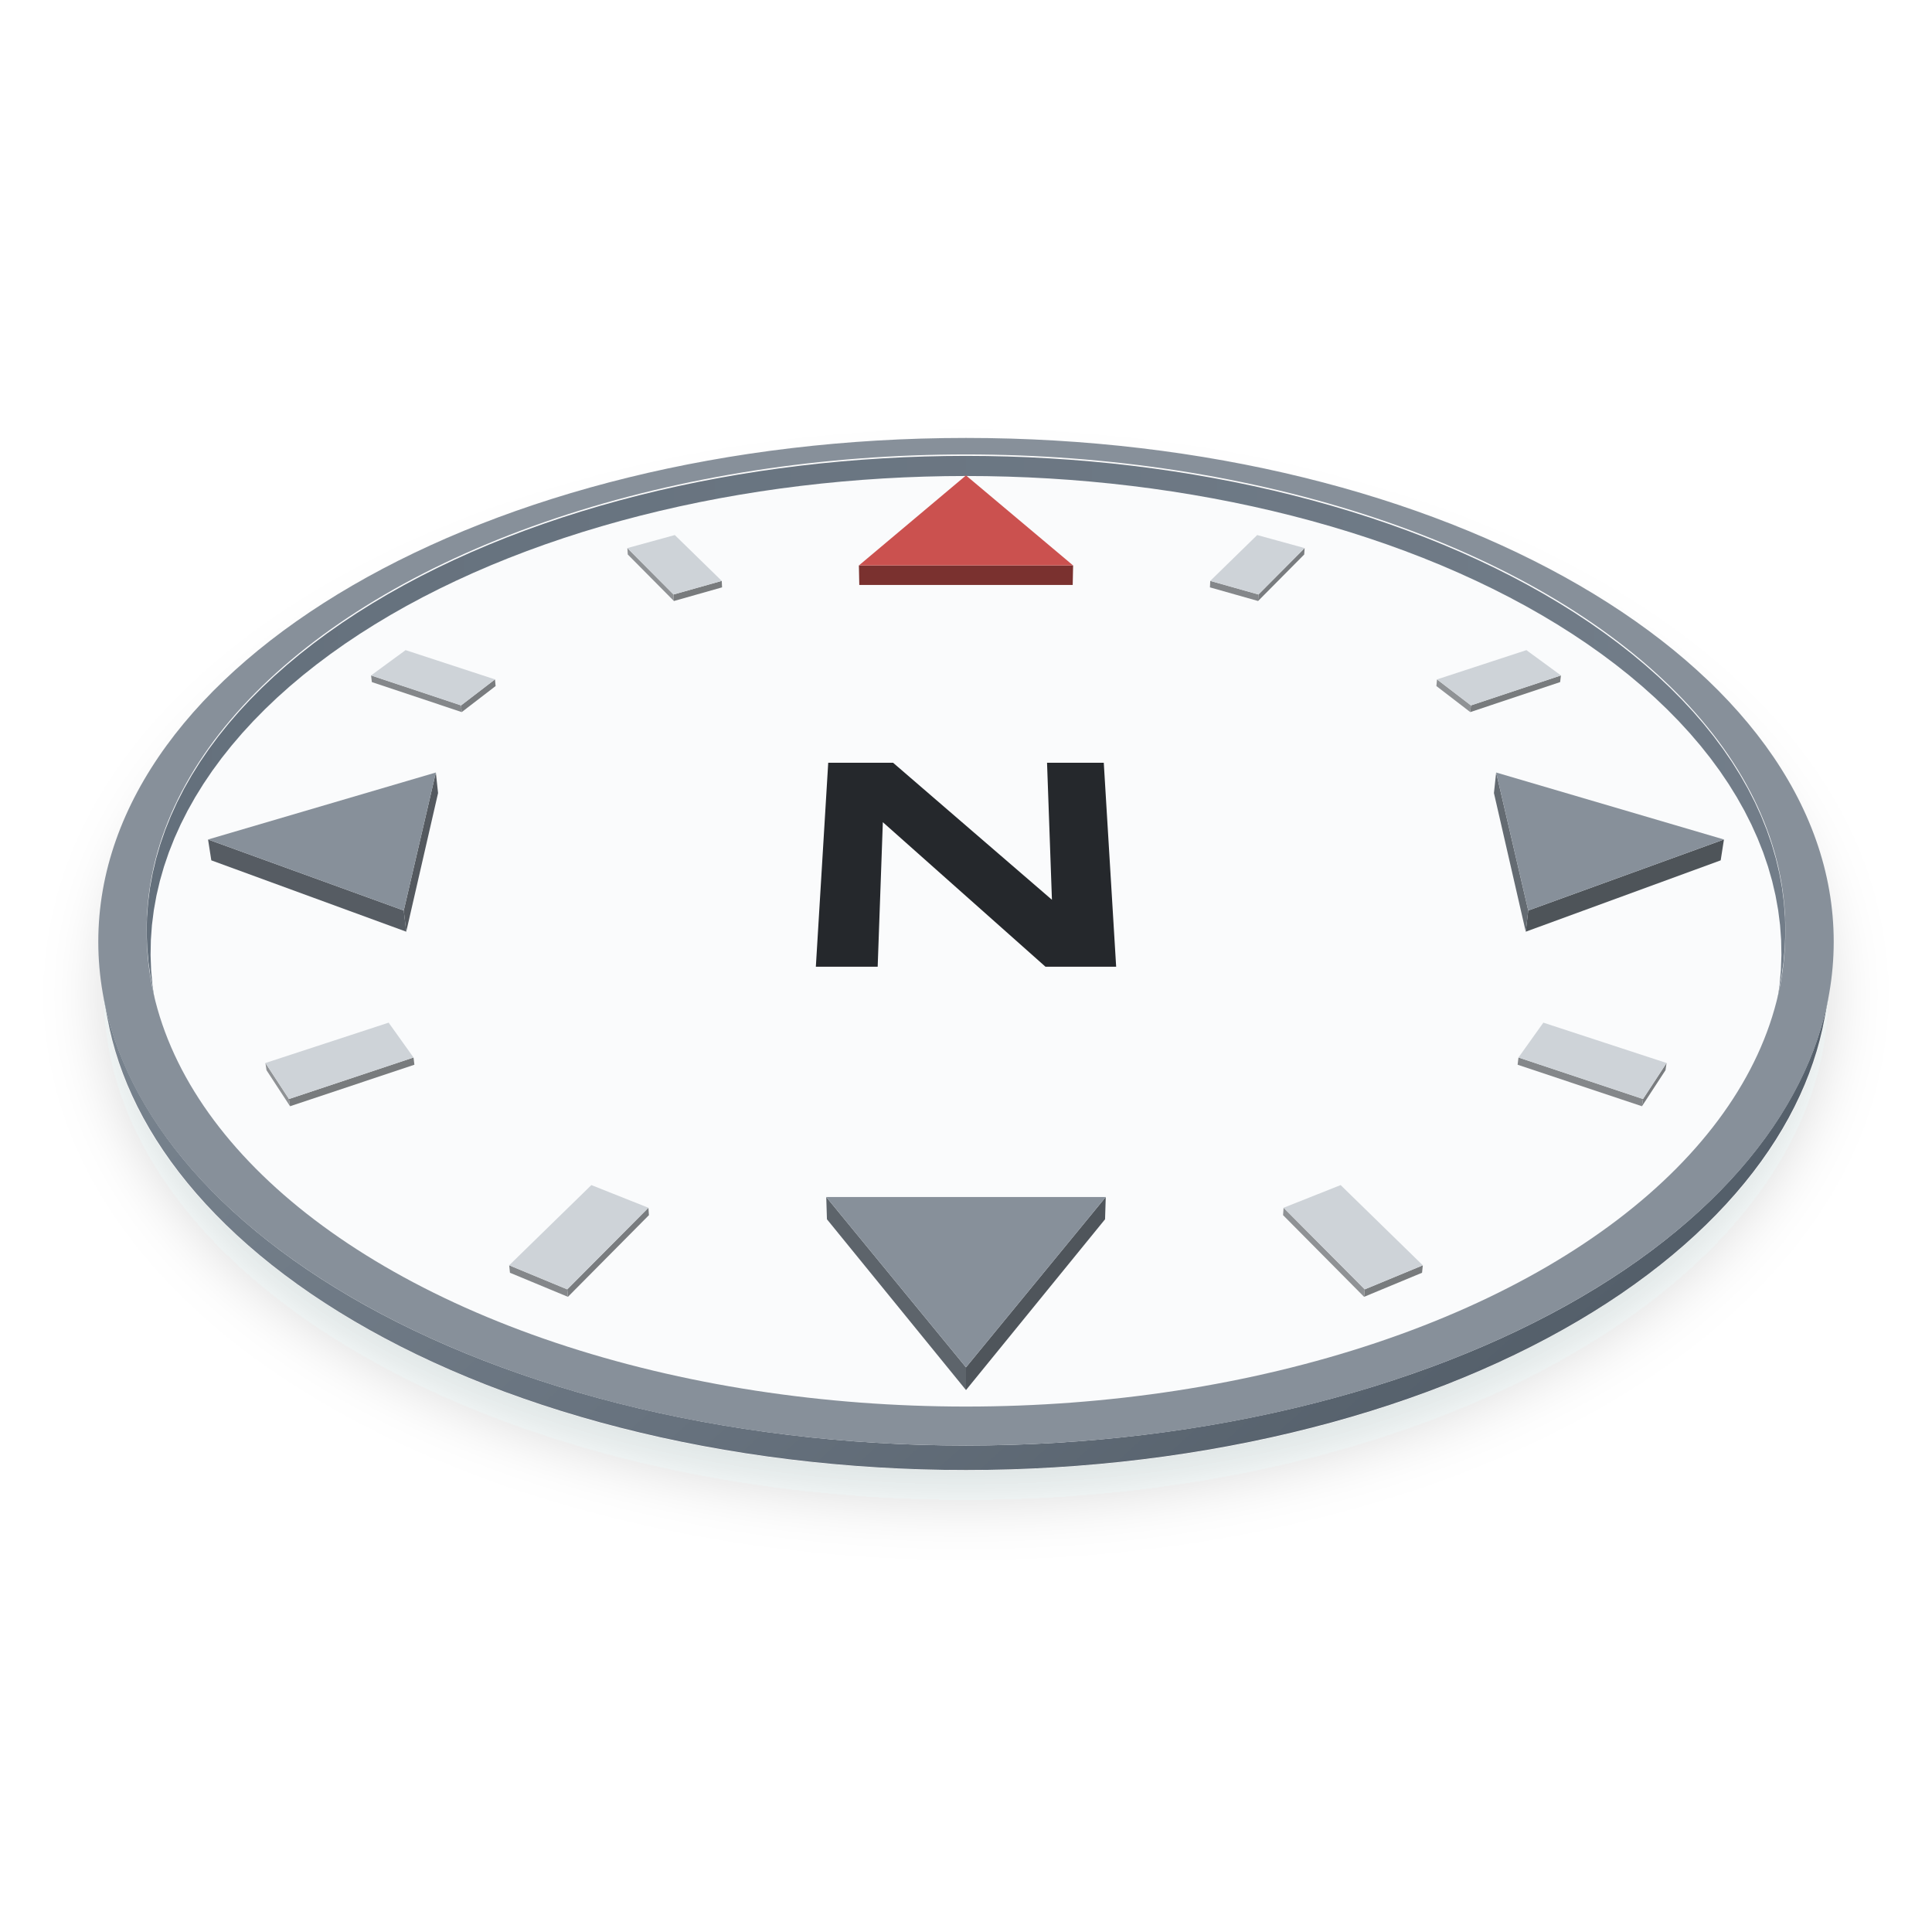
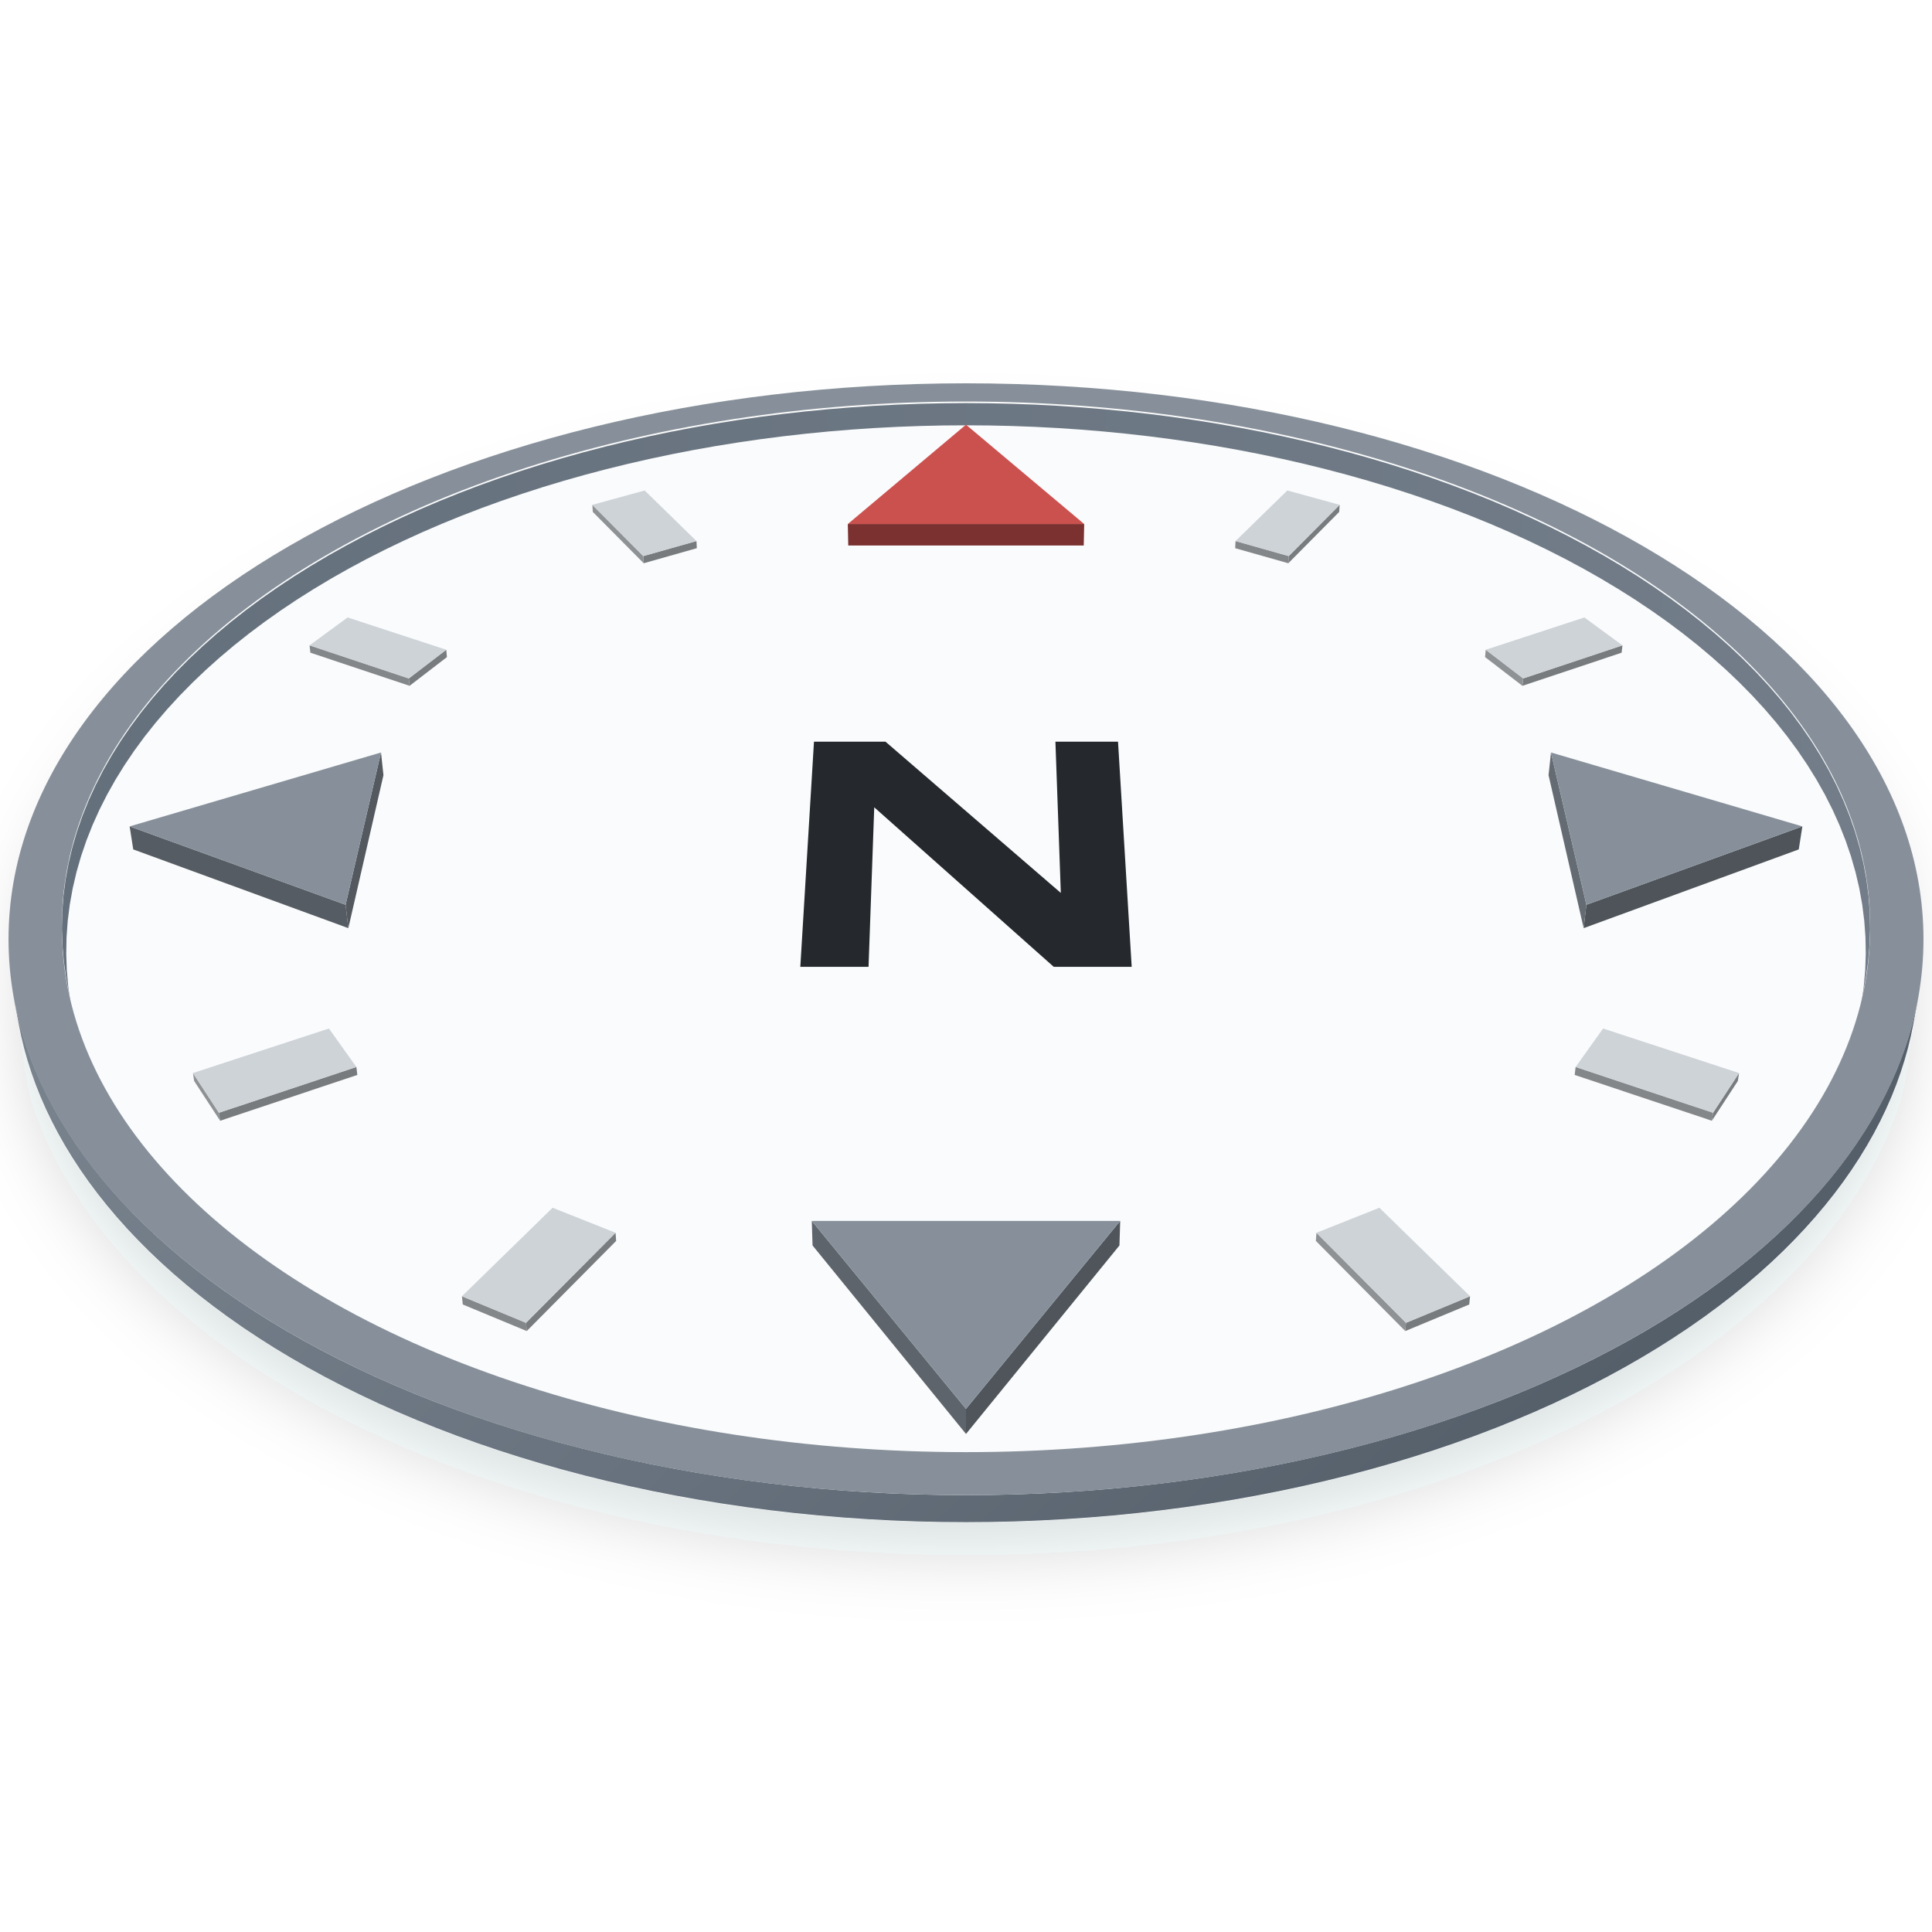
- <svg xmlns="http://www.w3.org/2000/svg" width="512" height="512" viewBox="0 0 256 256" role="img" aria-labelledby="title desc">
+ <svg xmlns="http://www.w3.org/2000/svg" width="512" height="512" viewBox="12 12 232 232" role="img" aria-labelledby="title desc">
  <defs>
    <filter id="shadow" x="-25%" y="-50%" width="150%" height="220%" color-interpolation-filters="sRGB">
      <feDropShadow dx="0" dy="4" stdDeviation="4" flood-color="#202b33" flood-opacity=".14" />
    </filter>
    <linearGradient id="outer-wall" x1="0" y1="0" x2="1" y2=".3">
      <stop stop-color="#79848f" />
      <stop offset=".55" stop-color="#67727e" />
      <stop offset="1" stop-color="#535e69" />
    </linearGradient>
    <linearGradient id="inner-wall" x1="0" y1="0" x2="1" y2="0">
      <stop stop-color="#64707c" />
      <stop offset="1" stop-color="#727d89" />
    </linearGradient>
  </defs>
  <path id="face" fill="#fafbfc" filter="url(#shadow)" d="M 13.575 127.732 a 114.425 67.053 0 1 0 228.850 0 a 114.425 67.053 0 1 0 -228.850 0 Z" />
  <g id="rim">
    <path fill="url(#outer-wall)" d="M 241.767 134.913 L 241.470 136.377 L 241.117 137.843 L 240.706 139.310 L 240.238 140.778 L 239.712 142.246 L 239.128 143.713 L 238.484 145.178 L 237.781 146.640 L 237.019 148.099 L 236.196 149.553 L 235.313 151.002 L 234.370 152.444 L 233.366 153.880 L 232.301 155.307 L 231.176 156.724 L 229.989 158.132 L 228.742 159.528 L 227.433 160.912 L 226.065 162.283 L 224.635 163.639 L 223.145 164.980 L 221.596 166.305 L 219.987 167.612 L 218.318 168.900 L 216.591 170.169 L 214.807 171.418 L 212.964 172.644 L 211.065 173.848 L 209.110 175.028 L 207.100 176.183 L 205.035 177.312 L 202.918 178.414 L 200.748 179.488 L 198.527 180.533 L 196.256 181.548 L 193.936 182.532 L 191.569 183.484 L 189.157 184.404 L 186.699 185.289 L 184.199 186.140 L 181.657 186.955 L 179.076 187.733 L 176.457 188.475 L 173.801 189.178 L 171.111 189.843 L 168.388 190.469 L 165.634 191.054 L 162.852 191.598 L 160.043 192.101 L 157.210 192.563 L 154.354 192.982 L 151.477 193.358 L 148.583 193.690 L 145.672 193.980 L 142.748 194.225 L 139.812 194.426 L 136.867 194.583 L 133.915 194.695 L 130.959 194.762 L 128.000 194.784 L 125.041 194.762 L 122.085 194.695 L 119.133 194.583 L 116.188 194.426 L 113.252 194.225 L 110.328 193.980 L 107.417 193.690 L 104.523 193.358 L 101.646 192.982 L 98.790 192.563 L 95.957 192.101 L 93.148 191.598 L 90.366 191.054 L 87.612 190.469 L 84.889 189.843 L 82.199 189.178 L 79.543 188.475 L 76.924 187.733 L 74.343 186.955 L 71.801 186.140 L 69.301 185.289 L 66.843 184.404 L 64.431 183.484 L 62.064 182.532 L 59.744 181.548 L 57.473 180.533 L 55.252 179.488 L 53.082 178.414 L 50.965 177.312 L 48.900 176.183 L 46.890 175.028 L 44.935 173.848 L 43.036 172.644 L 41.193 171.418 L 39.409 170.169 L 37.682 168.900 L 36.013 167.612 L 34.404 166.305 L 32.855 164.980 L 31.365 163.639 L 29.935 162.283 L 28.567 160.912 L 27.258 159.528 L 26.011 158.132 L 24.824 156.724 L 23.699 155.307 L 22.634 153.880 L 21.630 152.444 L 20.687 151.002 L 19.804 149.553 L 18.981 148.099 L 18.219 146.640 L 17.516 145.178 L 16.872 143.713 L 16.288 142.246 L 15.762 140.778 L 15.294 139.310 L 14.883 137.843 L 14.530 136.377 L 14.233 134.913 L 13.673 131.869 L 13.969 133.326 L 14.322 134.786 L 14.732 136.248 L 15.200 137.710 L 15.726 139.172 L 16.311 140.633 L 16.956 142.092 L 17.660 143.549 L 18.424 145.002 L 19.248 146.450 L 20.133 147.894 L 21.079 149.331 L 22.086 150.761 L 23.154 152.182 L 24.284 153.595 L 25.474 154.998 L 26.726 156.389 L 28.039 157.768 L 29.413 159.134 L 30.849 160.486 L 32.344 161.822 L 33.900 163.142 L 35.516 164.445 L 37.192 165.730 L 38.927 166.995 L 40.720 168.239 L 42.571 169.462 L 44.479 170.662 L 46.443 171.838 L 48.463 172.990 L 50.538 174.115 L 52.666 175.214 L 54.847 176.285 L 57.079 177.327 L 59.361 178.339 L 61.693 179.320 L 64.072 180.270 L 66.498 181.186 L 68.968 182.069 L 71.482 182.918 L 74.037 183.731 L 76.633 184.507 L 79.267 185.247 L 81.937 185.948 L 84.642 186.611 L 87.380 187.235 L 90.149 187.819 L 92.947 188.362 L 95.772 188.864 L 98.622 189.324 L 101.494 189.742 L 104.387 190.117 L 107.298 190.449 L 110.225 190.737 L 113.166 190.982 L 116.119 191.182 L 119.081 191.339 L 122.050 191.450 L 125.024 191.517 L 128.000 191.540 L 130.976 191.517 L 133.950 191.450 L 136.919 191.339 L 139.881 191.182 L 142.834 190.982 L 145.775 190.737 L 148.702 190.449 L 151.613 190.117 L 154.506 189.742 L 157.378 189.324 L 160.228 188.864 L 163.053 188.362 L 165.851 187.819 L 168.620 187.235 L 171.358 186.611 L 174.063 185.948 L 176.733 185.247 L 179.367 184.507 L 181.963 183.731 L 184.518 182.918 L 187.032 182.069 L 189.502 181.186 L 191.928 180.270 L 194.307 179.320 L 196.639 178.339 L 198.921 177.327 L 201.153 176.285 L 203.334 175.214 L 205.462 174.115 L 207.537 172.990 L 209.557 171.838 L 211.521 170.662 L 213.429 169.462 L 215.280 168.239 L 217.073 166.995 L 218.808 165.730 L 220.484 164.445 L 222.100 163.142 L 223.656 161.822 L 225.151 160.486 L 226.587 159.134 L 227.961 157.768 L 229.274 156.389 L 230.526 154.998 L 231.716 153.595 L 232.846 152.182 L 233.914 150.761 L 234.921 149.331 L 235.867 147.894 L 236.752 146.450 L 237.576 145.002 L 238.340 143.549 L 239.044 142.092 L 239.689 140.633 L 240.274 139.172 L 240.800 137.710 L 241.268 136.248 L 241.678 134.786 L 242.031 133.326 L 242.327 131.869 Z" />
    <path fill="url(#inner-wall)" d="M 20.500 132.603 L 20.205 130.577 L 20.024 128.559 L 19.952 126.552 L 19.990 124.556 L 20.133 122.574 L 20.382 120.608 L 20.733 118.659 L 21.184 116.729 L 21.732 114.820 L 22.377 112.933 L 23.115 111.069 L 23.943 109.230 L 24.860 107.418 L 25.864 105.633 L 26.951 103.876 L 28.120 102.148 L 29.367 100.451 L 30.691 98.786 L 32.090 97.152 L 33.561 95.552 L 35.101 93.985 L 36.708 92.453 L 38.381 90.956 L 40.116 89.494 L 41.912 88.069 L 43.766 86.680 L 45.676 85.329 L 47.640 84.015 L 49.657 82.739 L 51.723 81.501 L 53.837 80.302 L 55.997 79.142 L 58.201 78.022 L 60.447 76.941 L 62.733 75.899 L 65.057 74.897 L 67.418 73.936 L 69.813 73.014 L 72.241 72.133 L 74.701 71.293 L 77.189 70.492 L 79.706 69.733 L 82.248 69.014 L 84.816 68.337 L 87.406 67.700 L 90.017 67.104 L 92.649 66.548 L 95.299 66.034 L 97.965 65.561 L 100.647 65.129 L 103.343 64.738 L 106.052 64.389 L 108.771 64.080 L 111.500 63.813 L 114.238 63.586 L 116.982 63.401 L 119.732 63.257 L 122.485 63.154 L 125.242 63.092 L 128.000 63.072 L 130.758 63.092 L 133.515 63.154 L 136.268 63.257 L 139.018 63.401 L 141.762 63.586 L 144.500 63.813 L 147.229 64.080 L 149.948 64.389 L 152.657 64.738 L 155.353 65.129 L 158.035 65.561 L 160.701 66.034 L 163.351 66.548 L 165.983 67.104 L 168.594 67.700 L 171.184 68.337 L 173.752 69.014 L 176.294 69.733 L 178.811 70.492 L 181.299 71.293 L 183.759 72.133 L 186.187 73.014 L 188.582 73.936 L 190.943 74.897 L 193.267 75.899 L 195.553 76.941 L 197.799 78.022 L 200.003 79.142 L 202.163 80.302 L 204.277 81.501 L 206.343 82.739 L 208.360 84.015 L 210.324 85.329 L 212.234 86.680 L 214.088 88.069 L 215.884 89.494 L 217.619 90.956 L 219.292 92.453 L 220.899 93.985 L 222.439 95.552 L 223.910 97.152 L 225.309 98.786 L 226.633 100.451 L 227.880 102.148 L 229.049 103.876 L 230.136 105.633 L 231.140 107.418 L 232.057 109.230 L 232.885 111.069 L 233.623 112.933 L 234.268 114.820 L 234.816 116.729 L 235.267 118.659 L 235.618 120.608 L 235.867 122.574 L 236.010 124.556 L 236.048 126.552 L 235.976 128.559 L 235.795 130.577 L 235.500 132.603 L 236.025 129.569 L 236.318 127.552 L 236.497 125.543 L 236.566 123.544 L 236.525 121.557 L 236.377 119.584 L 236.125 117.627 L 235.769 115.687 L 235.313 113.766 L 234.759 111.866 L 234.108 109.988 L 233.364 108.134 L 232.529 106.304 L 231.605 104.501 L 230.594 102.725 L 229.500 100.977 L 228.323 99.258 L 227.068 97.570 L 225.735 95.913 L 224.328 94.288 L 222.849 92.697 L 221.300 91.138 L 219.684 89.614 L 218.002 88.125 L 216.258 86.672 L 214.452 85.254 L 212.589 83.874 L 210.669 82.530 L 208.694 81.223 L 206.668 79.955 L 204.592 78.724 L 202.468 77.533 L 200.298 76.379 L 198.084 75.265 L 195.828 74.190 L 193.531 73.155 L 191.197 72.159 L 188.826 71.204 L 186.420 70.288 L 183.981 69.412 L 181.512 68.576 L 179.012 67.781 L 176.485 67.026 L 173.932 66.312 L 171.354 65.638 L 168.754 65.005 L 166.131 64.413 L 163.489 63.861 L 160.829 63.351 L 158.152 62.880 L 155.459 62.451 L 152.753 62.063 L 150.033 61.715 L 147.303 61.408 L 144.564 61.143 L 141.816 60.918 L 139.061 60.734 L 136.300 60.590 L 133.536 60.488 L 130.769 60.427 L 128.000 60.406 L 125.231 60.427 L 122.464 60.488 L 119.700 60.590 L 116.939 60.734 L 114.184 60.918 L 111.436 61.143 L 108.697 61.408 L 105.967 61.715 L 103.247 62.063 L 100.541 62.451 L 97.848 62.880 L 95.171 63.351 L 92.511 63.861 L 89.869 64.413 L 87.246 65.005 L 84.646 65.638 L 82.068 66.312 L 79.515 67.026 L 76.988 67.781 L 74.488 68.576 L 72.019 69.412 L 69.580 70.288 L 67.174 71.204 L 64.803 72.159 L 62.469 73.155 L 60.172 74.190 L 57.916 75.265 L 55.702 76.379 L 53.532 77.533 L 51.408 78.724 L 49.332 79.955 L 47.306 81.223 L 45.331 82.530 L 43.411 83.874 L 41.548 85.254 L 39.742 86.672 L 37.998 88.125 L 36.316 89.614 L 34.700 91.138 L 33.151 92.697 L 31.672 94.288 L 30.265 95.913 L 28.932 97.570 L 27.677 99.258 L 26.500 100.977 L 25.406 102.725 L 24.395 104.501 L 23.471 106.304 L 22.636 108.134 L 21.892 109.988 L 21.241 111.866 L 20.687 113.766 L 20.231 115.687 L 19.875 117.627 L 19.623 119.584 L 19.475 121.557 L 19.434 123.544 L 19.503 125.543 L 19.682 127.552 L 19.975 129.569 Z" />
    <path fill="#87909a" fill-rule="evenodd" d="M 13.024 124.784 a 114.976 66.755 0 1 0 229.952 0 a 114.976 66.755 0 1 0 -229.952 0 Z M 19.433 123.296 a 108.567 62.889 0 1 0 217.133 0 a 108.567 62.889 0 1 0 -217.133 0 Z" />
  </g>
  <g id="intermediate-marks">
    <g id="mark-30">
      <path fill="#797c7f" d="M 172.815 73.473 L 166.703 79.636 L 166.752 78.774 L 172.871 72.623 Z" />
      <path fill="#84878a" d="M 166.703 79.636 L 160.324 77.829 L 160.365 76.970 L 166.752 78.774 Z" />
      <path fill="#ced3d8" d="M 166.585 70.897 L 172.871 72.623 L 166.752 78.774 L 160.365 76.970 Z" />
    </g>
    <g id="mark-60">
      <path fill="#787b7d" d="M 206.727 90.379 L 194.818 94.356 L 194.908 93.468 L 206.831 89.498 Z" />
      <path fill="#8f9295" d="M 194.818 94.356 L 190.329 90.905 L 190.412 90.024 L 194.908 93.468 Z" />
      <path fill="#ced3d8" d="M 202.257 86.145 L 206.831 89.498 L 194.908 93.468 L 190.412 90.024 Z" />
    </g>
    <g id="mark-120">
      <path fill="#797c7f" d="M 220.686 141.809 L 217.567 146.584 L 217.709 145.622 L 220.830 140.853 Z" />
      <path fill="#84878a" d="M 217.567 146.584 L 201.091 141.082 L 201.205 140.126 L 217.709 145.622 Z" />
      <path fill="#ced3d8" d="M 220.830 140.853 L 217.709 145.622 L 201.205 140.126 L 204.503 135.507 Z" />
    </g>
    <g id="mark-150">
      <path fill="#787b7d" d="M 188.429 168.646 L 180.747 171.837 L 180.837 170.847 L 188.531 167.659 Z" />
      <path fill="#8f9295" d="M 180.747 171.837 L 170.012 161.013 L 170.082 160.034 L 180.837 170.847 Z" />
      <path fill="#ced3d8" d="M 188.531 167.659 L 180.837 170.847 L 170.082 160.034 L 177.642 157.030 Z" />
    </g>
    <g id="mark-210">
      <path fill="#84878a" d="M 75.253 171.837 L 67.571 168.646 L 67.469 167.659 L 75.163 170.847 Z" />
      <path fill="#797c7f" d="M 85.988 161.013 L 75.253 171.837 L 75.163 170.847 L 85.918 160.034 Z" />
      <path fill="#ced3d8" d="M 75.163 170.847 L 67.469 167.659 L 78.358 157.030 L 85.918 160.034 Z" />
    </g>
    <g id="mark-240">
      <path fill="#8f9295" d="M 38.433 146.584 L 35.314 141.809 L 35.170 140.853 L 38.291 145.622 Z" />
      <path fill="#787b7d" d="M 54.909 141.082 L 38.433 146.584 L 38.291 145.622 L 54.795 140.126 Z" />
      <path fill="#ced3d8" d="M 38.291 145.622 L 35.170 140.853 L 51.497 135.507 L 54.795 140.126 Z" />
    </g>
    <g id="mark-300">
      <path fill="#797c7f" d="M 65.671 90.905 L 61.182 94.356 L 61.092 93.468 L 65.588 90.024 Z" />
      <path fill="#84878a" d="M 61.182 94.356 L 49.273 90.379 L 49.169 89.498 L 61.092 93.468 Z" />
      <path fill="#ced3d8" d="M 49.169 89.498 L 53.743 86.145 L 65.588 90.024 L 61.092 93.468 Z" />
    </g>
    <g id="mark-330">
      <path fill="#787b7d" d="M 95.676 77.829 L 89.297 79.636 L 89.248 78.774 L 95.635 76.970 Z" />
      <path fill="#8f9295" d="M 89.297 79.636 L 83.185 73.473 L 83.129 72.623 L 89.248 78.774 Z" />
      <path fill="#ced3d8" d="M 83.129 72.623 L 89.415 70.897 L 95.635 76.970 L 89.248 78.774 Z" />
    </g>
  </g>
  <g id="cardinal-pointers">
    <g id="north">
      <path fill="#7a312f" d="M 142.139 77.507 L 113.861 77.507 L 113.807 74.926 L 142.193 74.926 Z" />
      <path fill="#cb514f" d="M 128.000 62.996 L 142.193 74.926 L 113.807 74.926 Z" />
    </g>
    <g id="east">
      <path fill="#4e5459" d="M 228.000 114.000 L 202.170 123.454 L 202.500 120.648 L 228.432 111.236 Z" />
      <path fill="#646b72" d="M 202.170 123.454 L 197.954 105.083 L 198.247 102.361 L 202.500 120.648 Z" />
      <path fill="#87909a" d="M 228.432 111.236 L 202.500 120.648 L 198.247 102.361 Z" />
    </g>
    <g id="south">
      <path fill="#5d646b" d="M 128.000 184.192 L 109.574 161.559 L 109.482 158.610 L 128.000 181.178 Z" />
      <path fill="#4f555b" d="M 146.426 161.559 L 128.000 184.192 L 128.000 181.178 L 146.518 158.610 Z" />
      <path fill="#87909a" d="M 128.000 181.178 L 109.482 158.610 L 146.518 158.610 Z" />
    </g>
    <g id="west">
      <path fill="#54595f" d="M 58.046 105.083 L 53.830 123.454 L 53.500 120.648 L 57.753 102.361 Z" />
      <path fill="#565c63" d="M 53.830 123.454 L 28.000 114.000 L 27.568 111.236 L 53.500 120.648 Z" />
      <path fill="#87909a" d="M 27.568 111.236 L 57.753 102.361 L 53.500 120.648 Z" />
    </g>
  </g>
  <path id="letter-n" fill="#25282c" d="M 108.104 128.097 L 109.745 101.066 L 118.336 101.066 L 139.387 119.225 L 138.738 101.066 L 146.255 101.066 L 147.896 128.097 L 138.533 128.097 L 116.981 108.944 L 116.297 128.097 Z" />
</svg>
